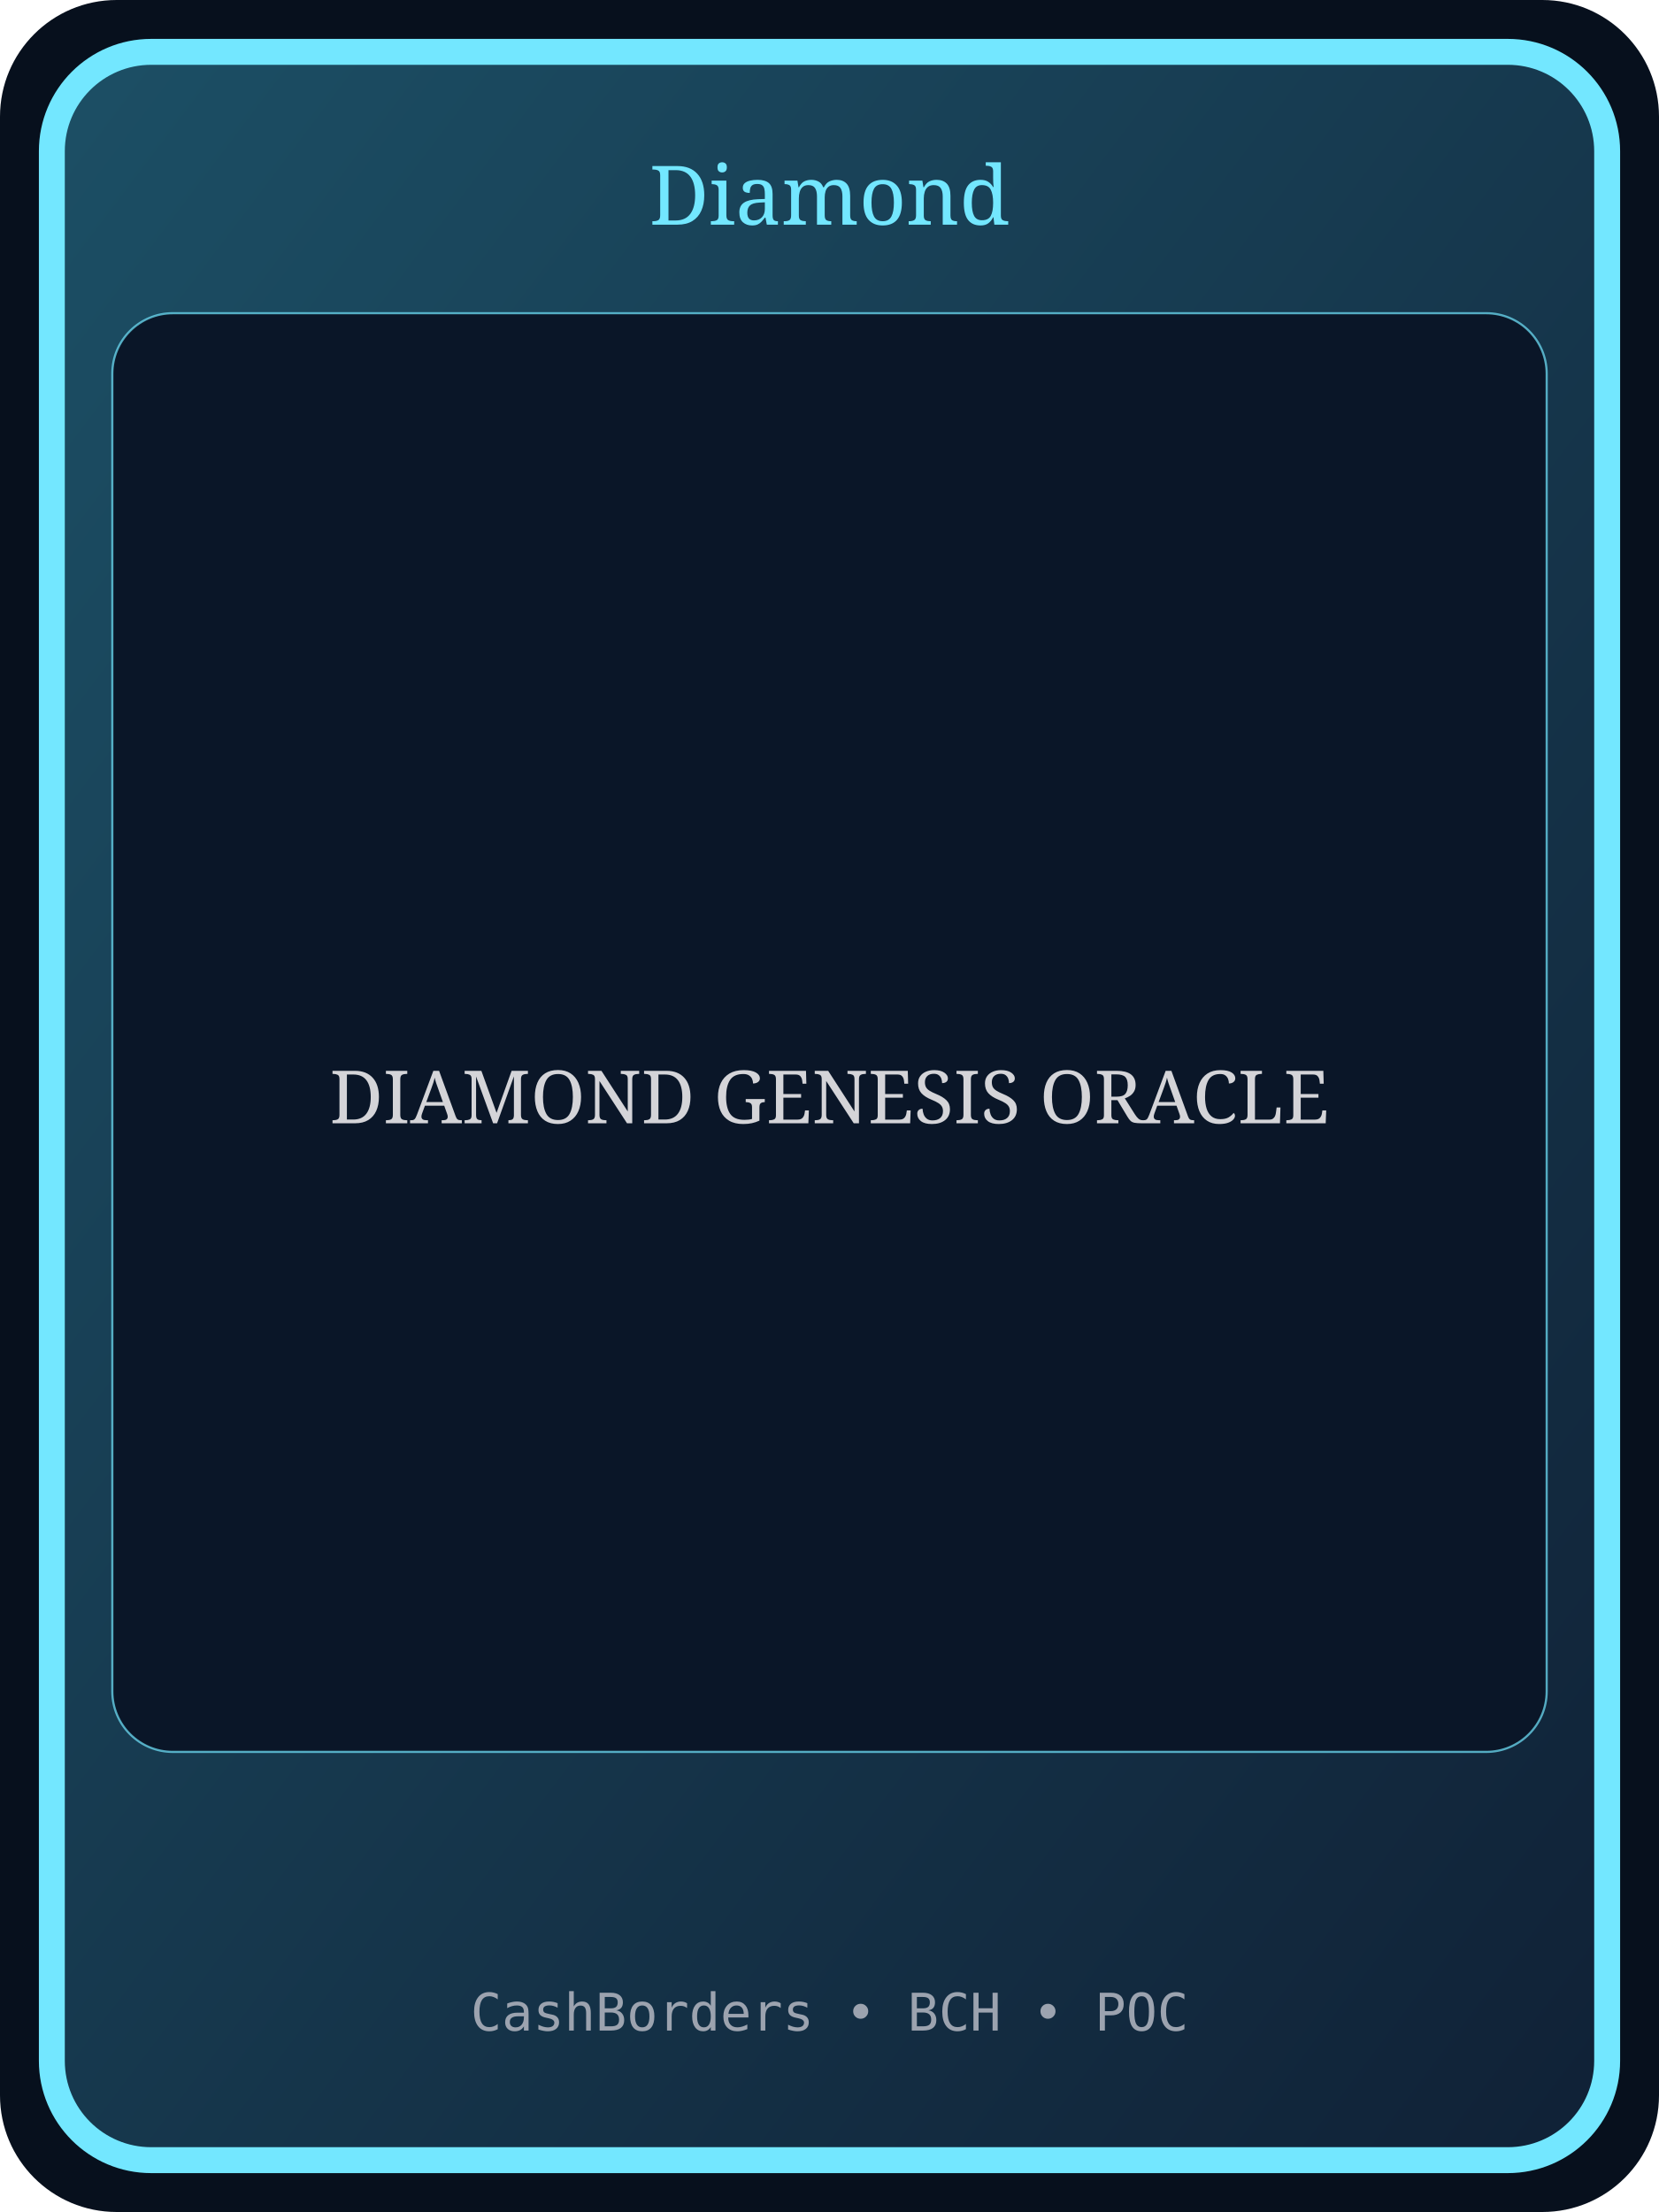
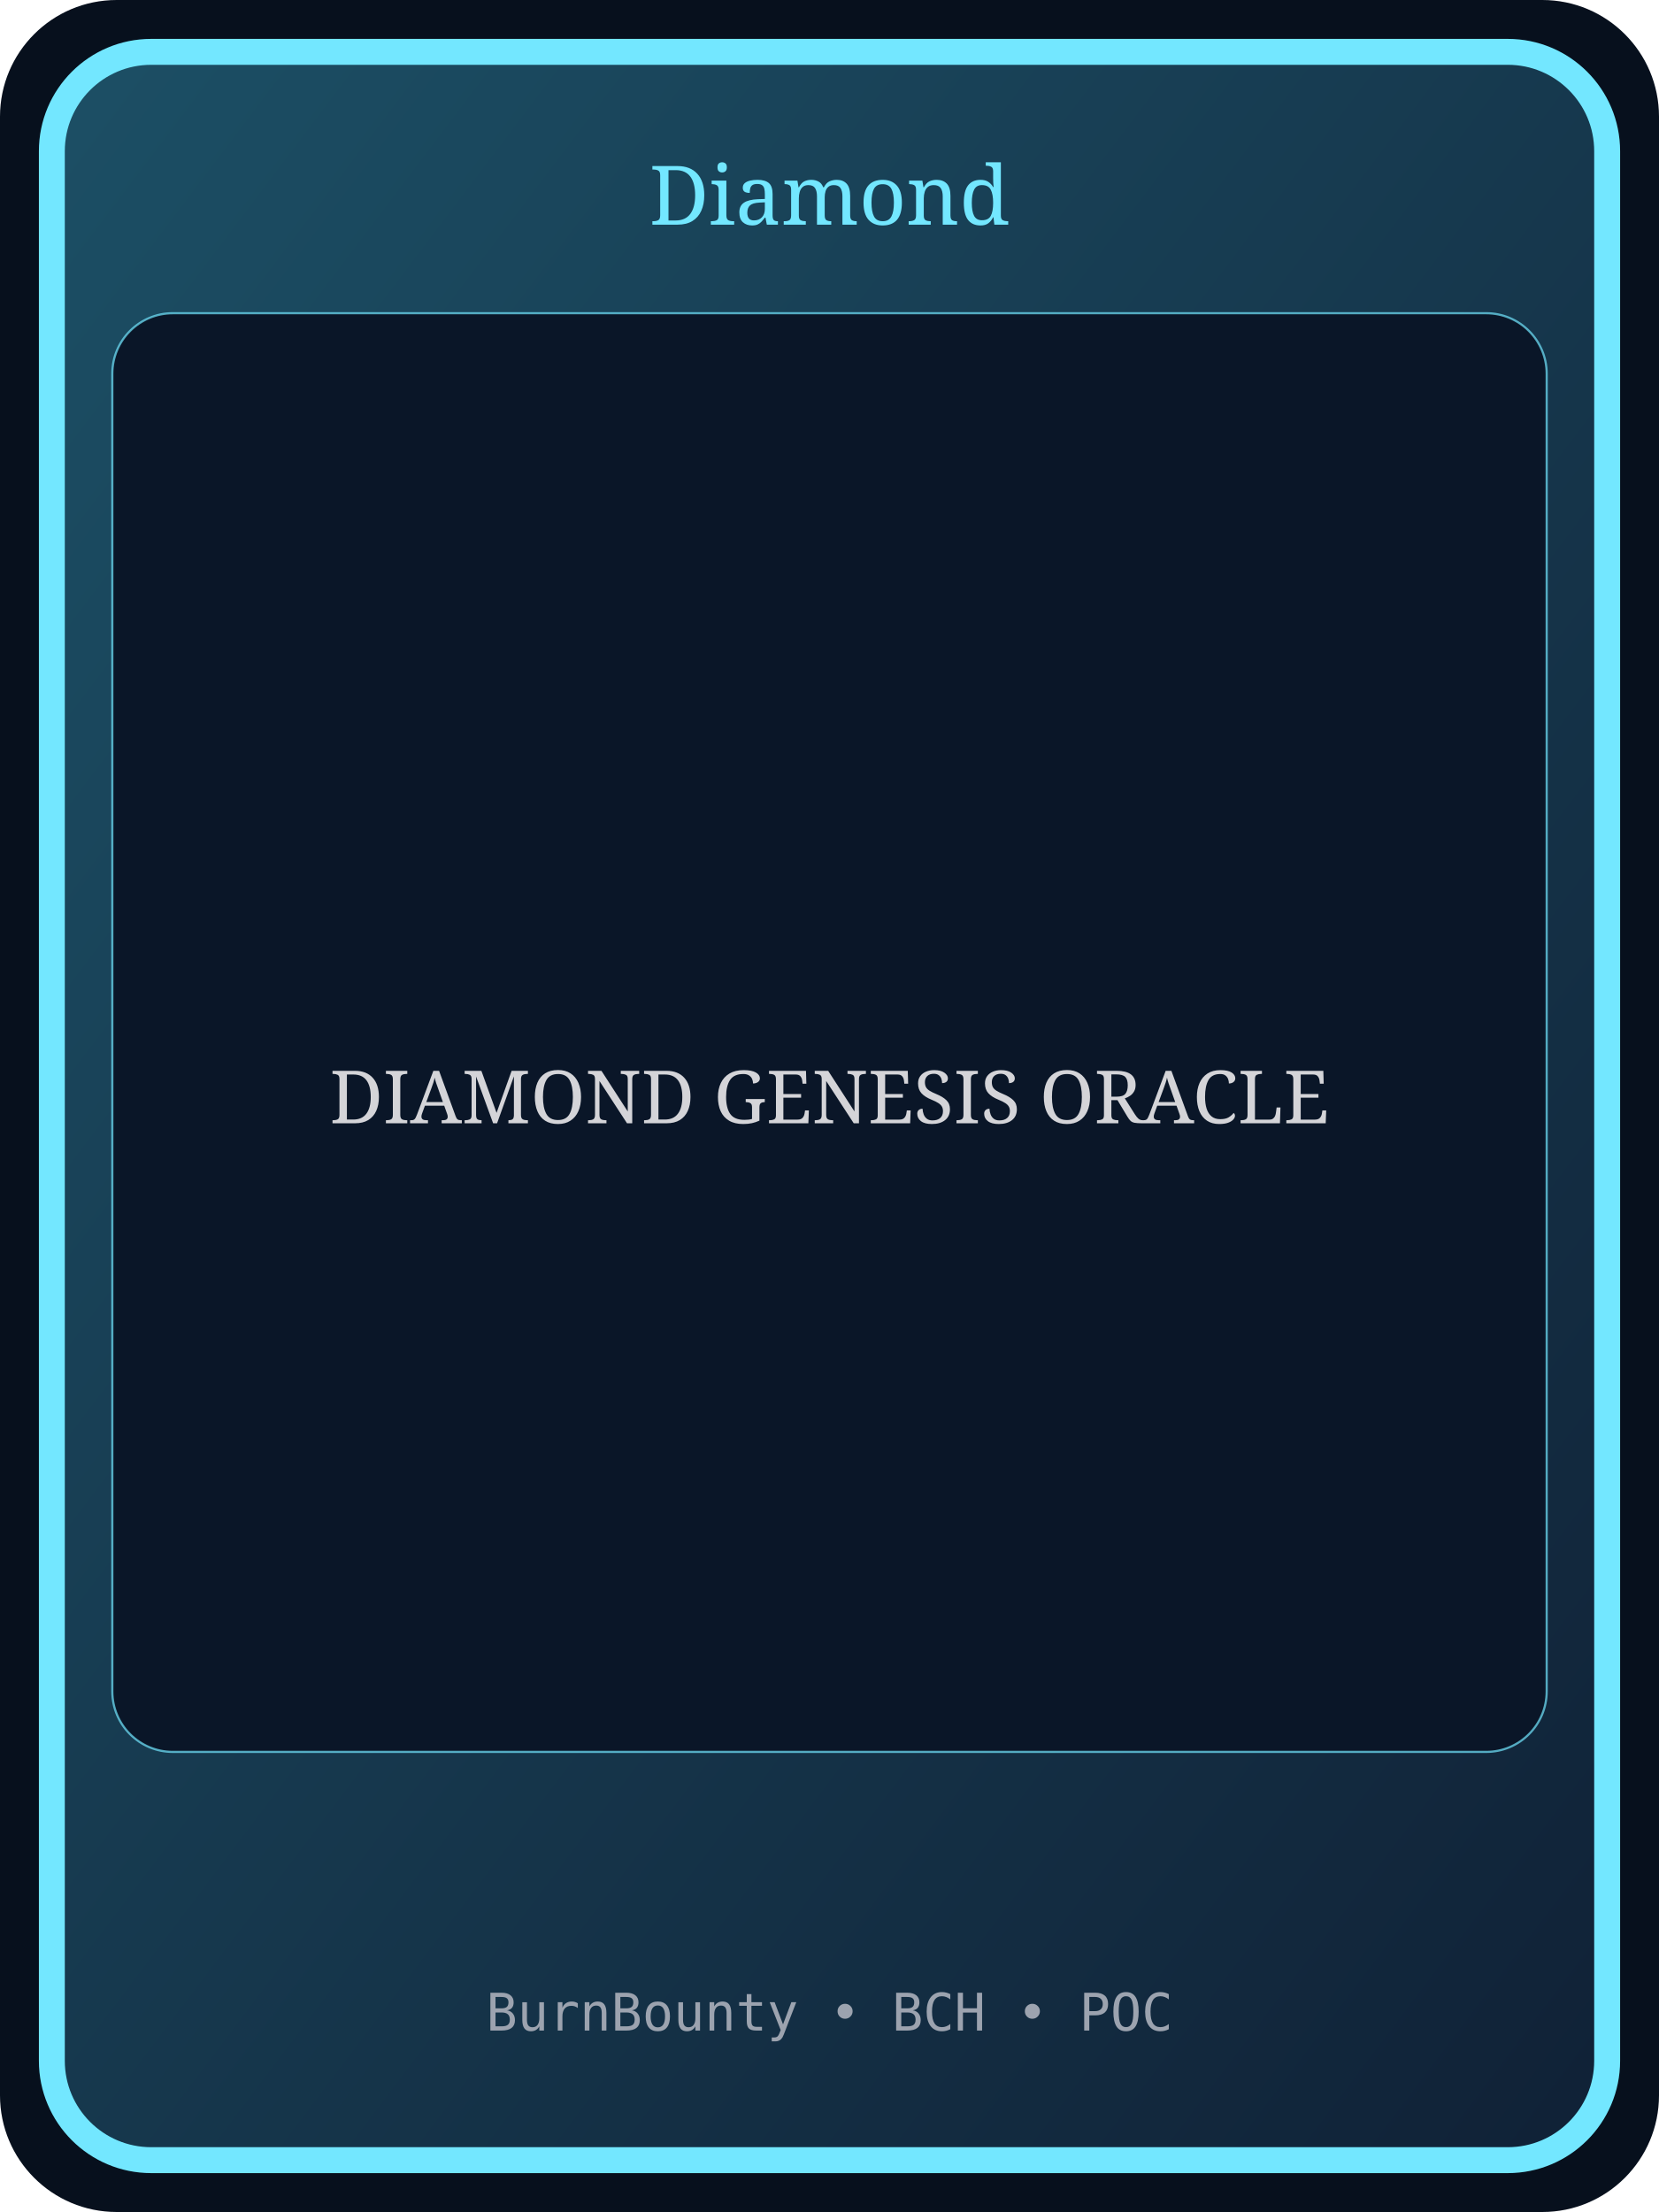
<svg xmlns="http://www.w3.org/2000/svg" width="768" height="1024" viewBox="0 0 768 1024">
  <defs>
    <linearGradient id="bg" x1="0" y1="0" x2="1" y2="1">
      <stop offset="0%" stop-color="#1c4f65" />
      <stop offset="100%" stop-color="#102136" />
    </linearGradient>
  </defs>
  <rect width="768" height="1024" rx="54" fill="#07101d" />
  <rect x="24" y="24" width="720" height="976" rx="46" fill="url(#bg)" stroke="#73e7ff" stroke-width="12" />
  <rect x="52" y="145" width="664" height="666" rx="28" fill="#0a1628" stroke="#73e7ff" stroke-opacity="0.7" />
  <text x="384" y="104" fill="#73e7ff" font-size="38" font-family="Georgia, serif" text-anchor="middle">Diamond</text>
  <text x="384" y="520" fill="#d4d4d8" font-size="34" font-family="Georgia, serif" text-anchor="middle">DIAMOND GENESIS ORACLE</text>
-   <text x="384" y="940" fill="#9ca3af" font-size="24" font-family="monospace" text-anchor="middle">CashBorders • BCH • POC</text>
+   <text x="384" y="940" fill="#9ca3af" font-size="24" font-family="monospace" text-anchor="middle">BurnBounty • BCH • POC</text>
</svg>
